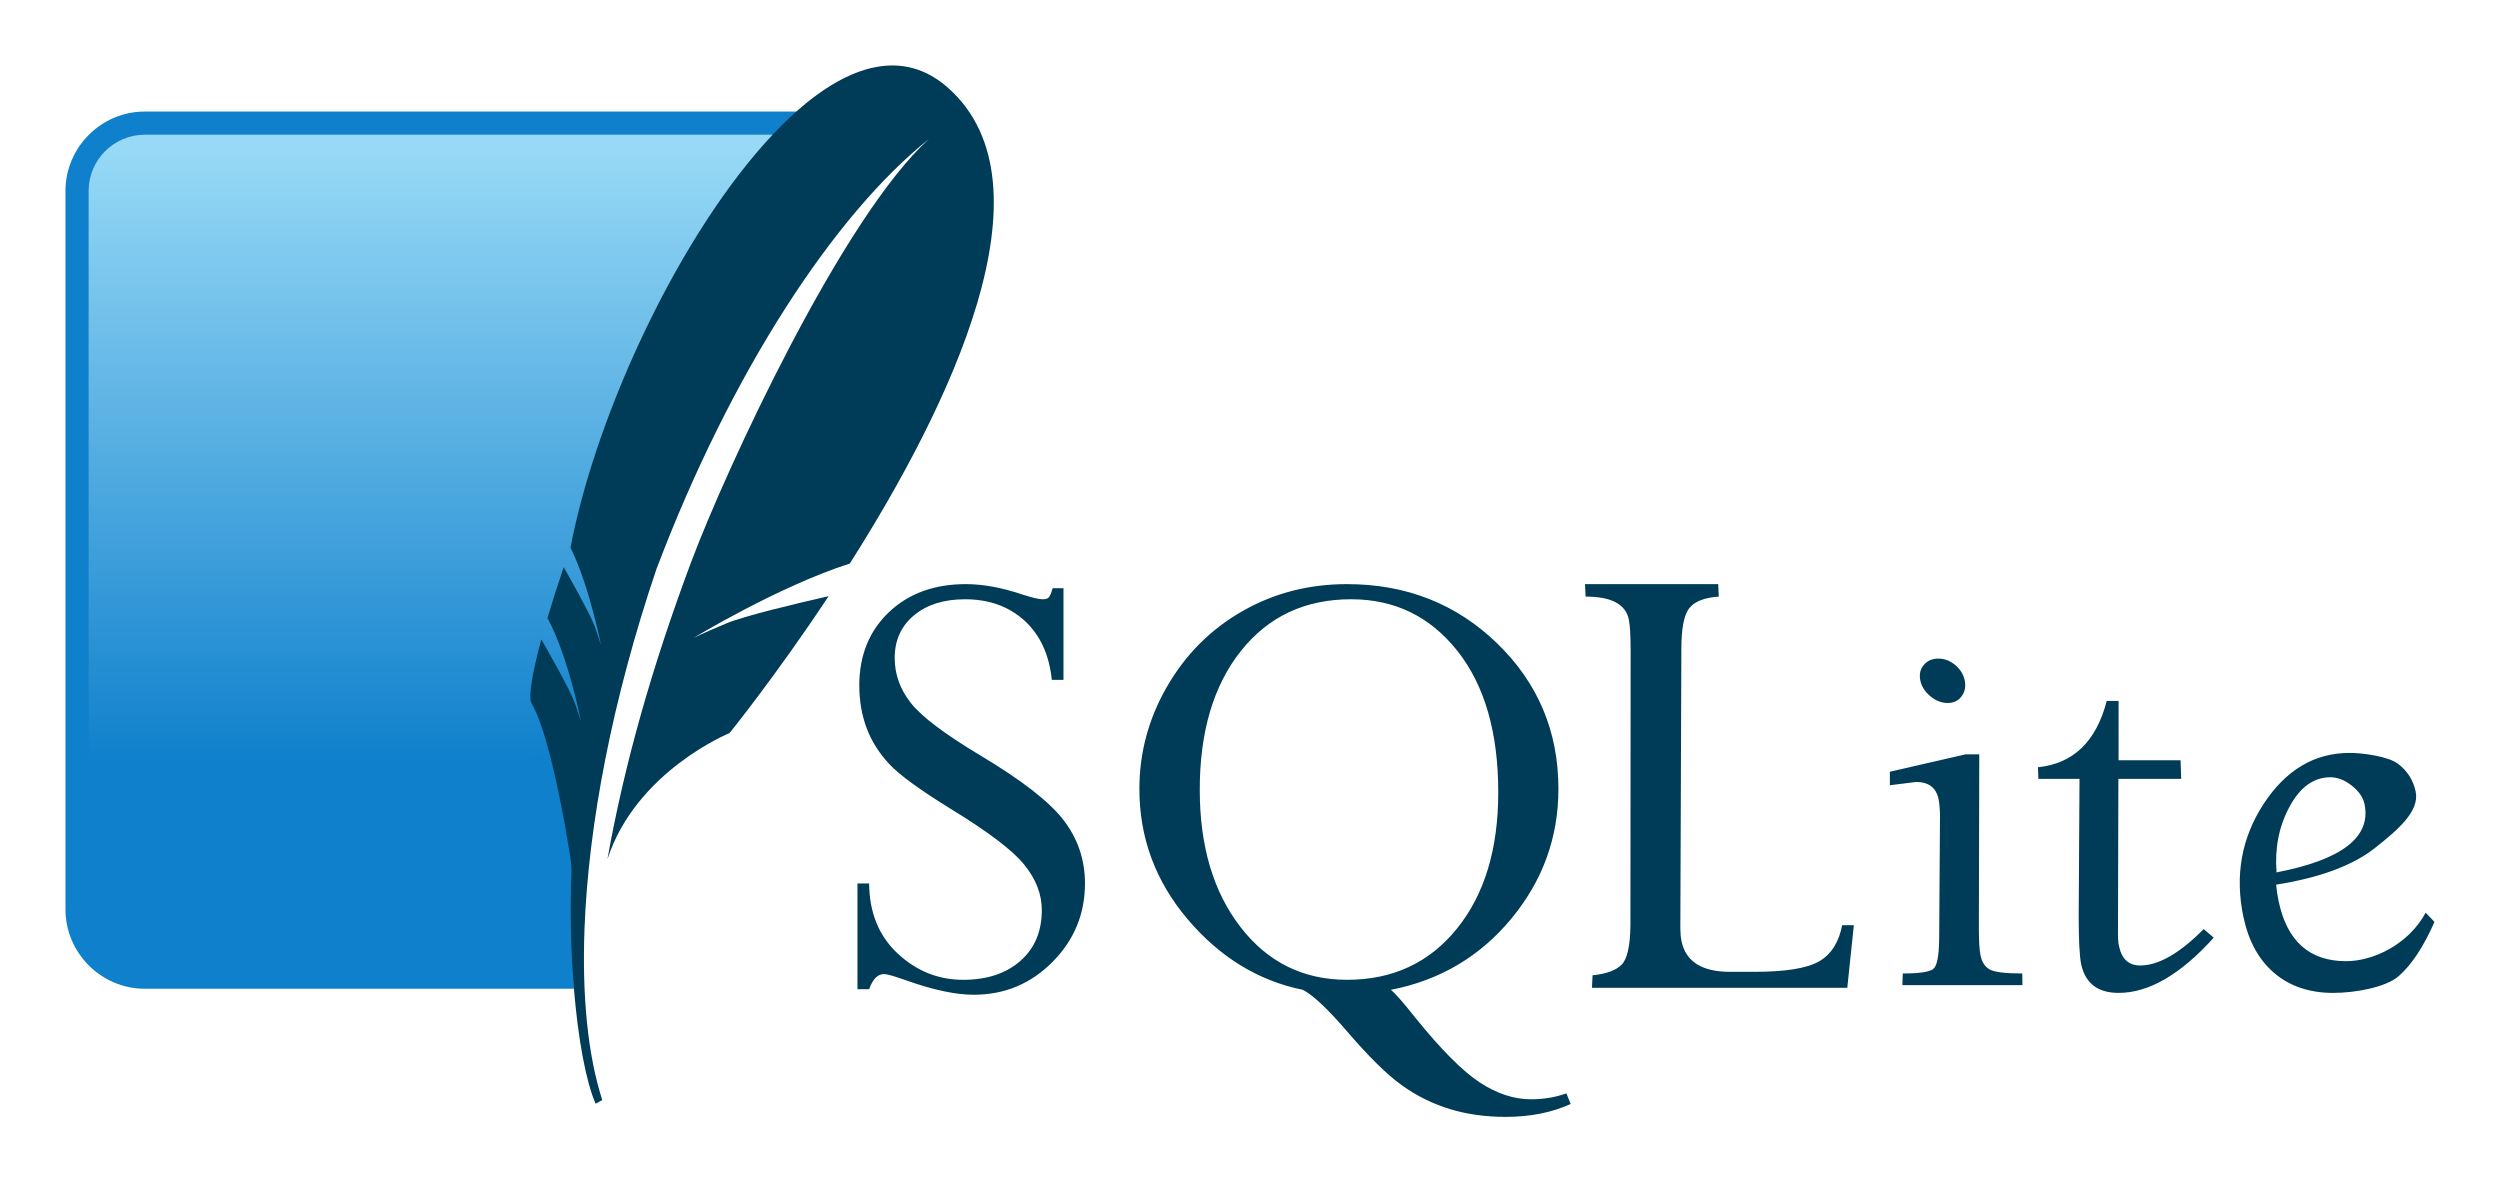
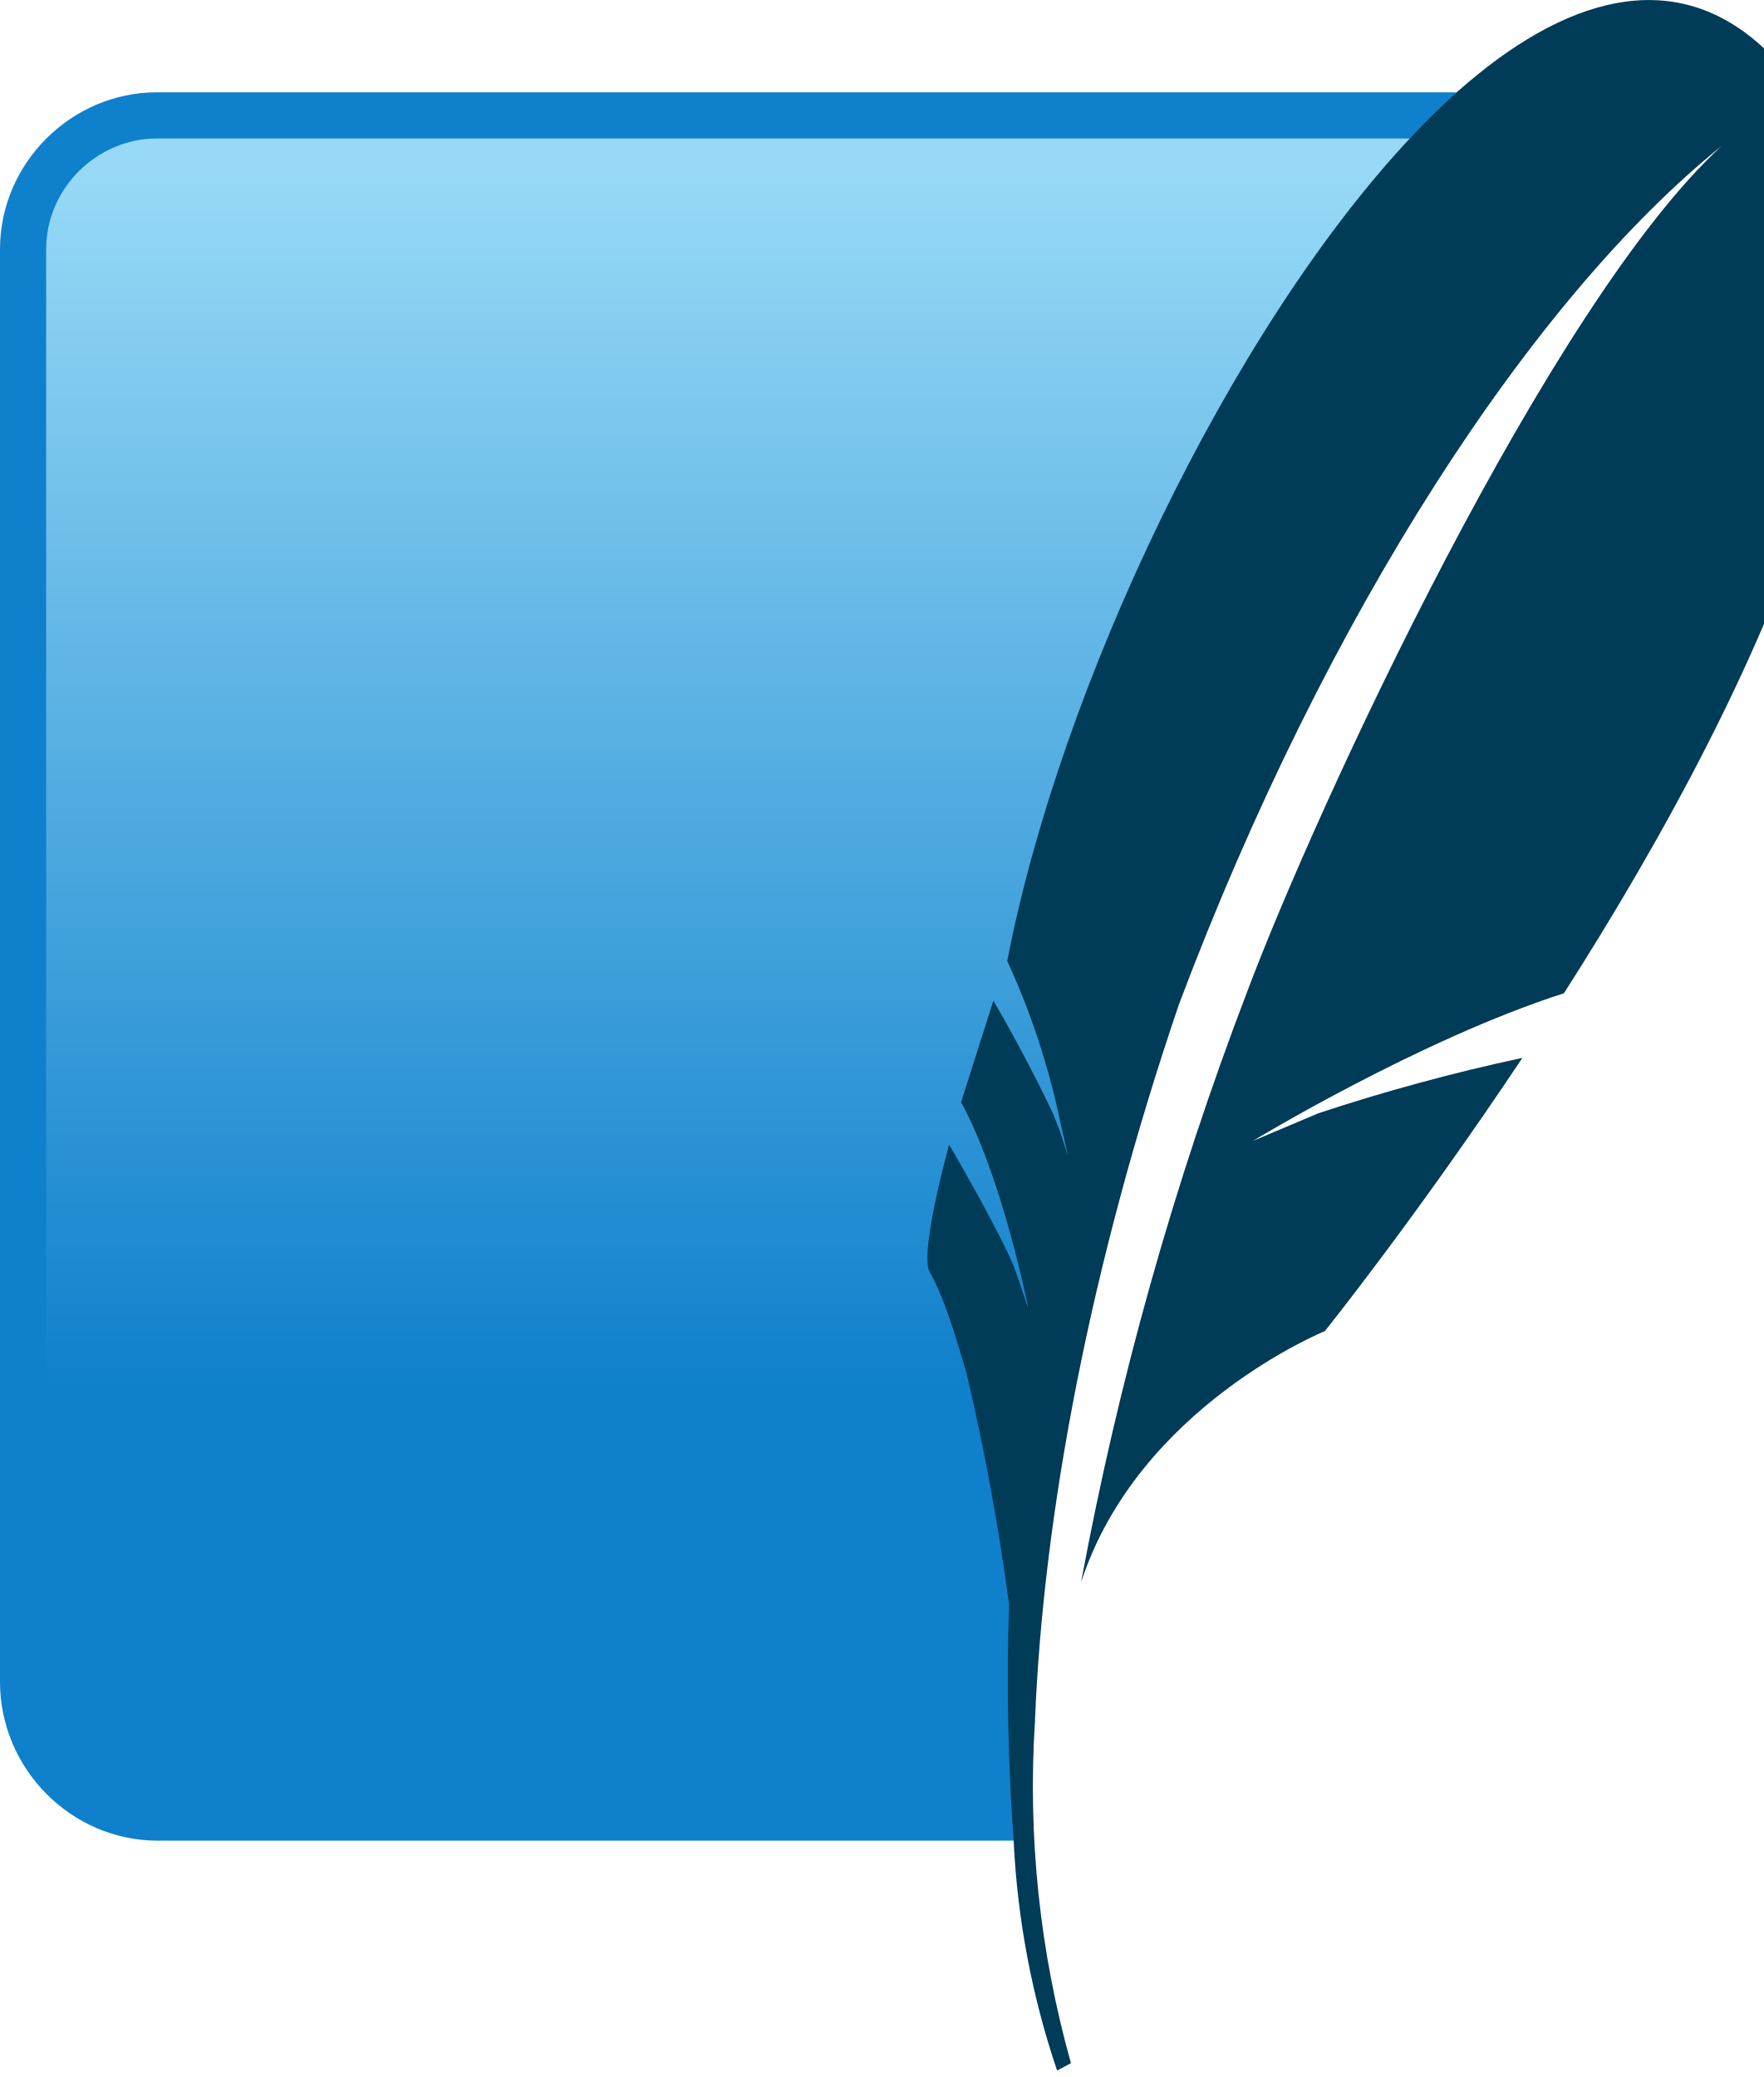
- <svg xmlns="http://www.w3.org/2000/svg" xmlns:xlink="http://www.w3.org/1999/xlink" version="1.1" width="381.851" height="180.603" id="svg2985" xml:space="preserve">
-   <defs id="defs2989">
-     <linearGradient x1="0" y1="0" x2="1" y2="0" id="linearGradient3027" gradientUnits="userSpaceOnUse" gradientTransform="matrix(-4.02e-6,-91.8907,-91.8907,4.02e-6,85.8809,161.434)" spreadMethod="pad">
-       <stop id="stop3029" style="stop-color:#97d9f6;stop-opacity:1" offset="0" />
-       <stop id="stop3031" style="stop-color:#0f80cc;stop-opacity:1" offset="0.92" />
-       <stop id="stop3033" style="stop-color:#0f80cc;stop-opacity:1" offset="1" />
+ <svg xmlns="http://www.w3.org/2000/svg" preserveAspectRatio="xMidYMid" viewBox="0 0 191 225">
+   <defs>
+     <linearGradient x1="57.7%" y1="2%" x2="57.7%" y2="94.4%" id="a">
+       <stop stop-color="#97D9F6" offset="0%" />
+       <stop stop-color="#0F80CC" offset="92%" />
+       <stop stop-color="#0F80CC" offset="100%" />
    </linearGradient>
-     <linearGradient x1="-15.615" y1="-9.108" x2="-6.741" y2="-9.108" id="linearGradient5421" xlink:href="#linearGradient3027" gradientUnits="userSpaceOnUse" gradientTransform="matrix(-4.02e-7,-9.18907,-9.18907,4.02e-7,8.58809,16.1434)" spreadMethod="pad" />
-     <linearGradient x1="-15.615" y1="-9.108" x2="-6.741" y2="-9.108" id="linearGradient2995" xlink:href="#linearGradient3027" gradientUnits="userSpaceOnUse" gradientTransform="matrix(-5.025e-7,11.48634,-11.48634,-5.025e-7,-30.83964,202.187)" spreadMethod="pad" />
  </defs>
-   <path d="m 147.531,89.219 c -4.822,0 -8.744,1.427 -11.75,4.281 -3.006,2.856 -4.531,6.6 -4.531,11.188 0,2.377 0.379,4.545 1.125,6.531 0.746,1.99 1.907,3.834 3.469,5.5 1.561,1.667 4.686,3.933 9.344,6.812 5.715,3.489 9.455,6.32 11.25,8.531 1.796,2.209 2.688,4.524 2.688,6.938 0,3.232 -1.064,5.811 -3.25,7.75 -2.19,1.94 -5.119,2.906 -8.75,2.906 -3.83,0 -7.166,-1.35 -10.031,-4.031 -2.865,-2.685 -4.311,-6.236 -4.344,-10.688 l -1.781,0 0,16.156 1.781,0 c 0.544,-1.53 1.296,-2.312 2.281,-2.312 0.474,0 1.584,0.327 3.312,0.938 4.206,1.497 7.66,2.219 10.375,2.219 4.679,0 8.672,-1.639 12,-4.969 3.322,-3.329 5,-7.344 5,-12.031 0,-3.635 -1.107,-6.869 -3.281,-9.687 -2.174,-2.822 -6.401,-6.105 -12.719,-9.875 -5.436,-3.266 -8.965,-5.926 -10.594,-8 -1.631,-2.071 -2.469,-4.361 -2.469,-6.875 0,-2.719 0.999,-4.903 2.969,-6.531 1.97,-1.63 4.551,-2.438 7.781,-2.438 3.635,0 6.665,1.079 9.062,3.25 2.395,2.175 3.78,5.189 4.188,9.063 l 1.781,0 0,-14 -1.656,0 c -0.203,0.714 -0.39,1.17 -0.562,1.375 -0.168,0.204 -0.49,0.312 -0.969,0.312 -0.576,0 -1.604,-0.242 -3.062,-0.719 -3.125,-1.052 -6.006,-1.594 -8.656,-1.594 z m 58.219,0 c -5.876,0 -11.211,1.385 -16.031,4.156 -4.827,2.766 -8.649,6.607 -11.469,11.5 -2.819,4.892 -4.219,10.088 -4.219,15.625 0,7.439 2.435,14.066 7.344,19.875 4.911,5.805 10.796,9.422 17.625,10.812 1.561,0.814 3.795,2.913 6.719,6.312 3.295,3.836 6.082,6.603 8.375,8.25 2.29,1.648 4.763,2.857 7.375,3.656 2.615,0.796 5.442,1.188 8.5,1.188 3.703,0 7.018,-0.643 9.938,-1.969 L 239.25,167 c -1.695,0.611 -3.502,0.906 -5.406,0.906 -2.584,0 -5.195,-0.852 -7.812,-2.562 -2.614,-1.715 -5.883,-4.986 -9.781,-9.812 -1.833,-2.312 -3.098,-3.772 -3.812,-4.344 7.471,-1.459 13.615,-5.08 18.406,-10.875 4.79,-5.793 7.188,-12.403 7.188,-19.812 0,-8.797 -3.13,-16.191 -9.344,-22.219 -6.219,-6.029 -13.866,-9.062 -22.938,-9.062 z m 36.344,0 0.094,1.906 c 3.913,0 6.104,1.153 6.594,3.469 0.182,0.829 0.266,2.359 0.281,4.562 l -0.031,42.156 c -0.033,3.148 -0.481,5.159 -1.344,6.031 -0.864,0.866 -2.324,1.409 -4.438,1.625 l -0.094,1.906 39,0 1,-9.562 -1.781,0 c -0.509,2.605 -1.675,4.471 -3.531,5.531 -1.861,1.068 -5.152,1.594 -9.906,1.594 l -3.688,0 c -4.277,0 -6.753,-1.546 -7.406,-4.656 -0.135,-0.615 -0.181,-1.275 -0.188,-2 l 0.156,-42.625 c -10e-4,-3.143 0.396,-5.25 1.219,-6.281 0.831,-1.028 2.33,-1.603 4.5,-1.75 l -0.094,-1.906 -20.344,0 z m -35.719,2.312 c 6.628,0 12.039,2.61 16.219,7.875 4.179,5.267 6.25,12.485 6.25,21.625 0,8.661 -2.101,15.596 -6.312,20.812 -4.211,5.215 -9.816,7.812 -16.781,7.812 -6.691,0 -12.117,-2.679 -16.281,-8.062 -4.16,-5.384 -6.219,-12.373 -6.219,-20.969 0,-8.832 2.084,-15.903 6.281,-21.188 4.195,-5.279 9.812,-7.906 16.844,-7.906 z m 89.688,9.063 c -0.951,0 -1.676,0.321 -2.219,0.969 -0.555,0.645 -0.725,1.426 -0.531,2.375 0.188,0.92 0.706,1.727 1.531,2.406 0.82,0.679 1.705,1.031 2.656,1.031 0.92,0 1.621,-0.353 2.125,-1.031 0.504,-0.679 0.657,-1.486 0.469,-2.406 -0.194,-0.949 -0.695,-1.73 -1.469,-2.375 -0.782,-0.647 -1.643,-0.969 -2.562,-0.969 z m 25.719,6.469 c -1.616,6.218 -5.12,9.582 -10.5,10.125 l 0.062,1.781 6.281,0 -0.125,21.062 c 0.01,3.601 0.12,5.998 0.375,7.219 0.619,2.921 2.526,4.406 5.719,4.406 4.619,0 9.464,-2.813 14.531,-8.438 l -1.531,-1.312 c -3.659,3.704 -6.894,5.562 -9.719,5.562 -1.736,0 -2.812,-0.999 -3.219,-2.969 C 323.545,144.022 323.5,143.462 323.5,142.812 l 0.062,-23.844 9.594,0 -0.094,-2.844 -9.469,0 0,-9.062 -1.812,0 z m 37.094,7.938 c -5.366,0 -9.731,2.605 -13.125,7.781 -3.376,5.185 -4.421,10.93 -3.094,17.25 0.781,3.702 2.337,6.571 4.719,8.594 2.377,2.022 5.394,3.031 9,3.031 3.357,0 8.033,-0.85 10,-2.562 1.972,-1.711 3.79,-4.484 5.469,-8.281 L 370.5,139.406 c -2.678,4.926 -8.081,7.406 -12.156,7.406 -5.603,0 -9.034,-3.074 -10.312,-9.188 -0.166,-0.78 -0.29,-1.619 -0.375,-2.5 6.665,-1.055 11.716,-2.924 15.125,-5.625 3.406,-2.703 6.826,-5.567 6.188,-8.594 -0.38,-1.798 -1.314,-3.212 -2.75,-4.281 -1.455,-1.068 -5.232,-1.625 -7.344,-1.625 z m -58.656,0.219 -11.562,2.656 0,2.062 4,-0.5 c 1.938,0 3.078,0.877 3.438,2.625 0.121,0.585 0.198,1.406 0.219,2.438 l -0.125,18.906 c -0.033,2.616 -0.323,4.137 -0.906,4.594 -0.589,0.458 -2.141,0.688 -4.656,0.688 l -0.062,1.781 18.344,0 -0.031,-1.781 c -2.549,0 -4.201,-0.201 -4.938,-0.594 -0.724,-0.39 -1.222,-1.1 -1.438,-2.188 -0.166,-0.784 -0.239,-2.134 -0.25,-4 l 0.062,-26.687 -2.094,0 z m 55.719,3.5 c 1.116,0 2.195,0.431 3.281,1.281 1.071,0.847 1.724,1.789 1.938,2.812 1.046,5.026 -3.41,8.501 -13.438,10.437 -0.286,-3.665 0.349,-6.992 1.969,-10 1.607,-3.005 3.701,-4.531 6.25,-4.531 z" id="SQLite" style="fill:#003b57;fill-opacity:1;fill-rule:nonzero;stroke:none" />
-   <path d="m 121.632,17.036 -99.506,0 C 15.457,17.036 10,22.494 10,29.162 l 0,109.737 c 0,6.668 5.457,12.125 12.126,12.125 l 65.537,0 C 86.919,118.415 98.054,55.13 121.632,17.036 z" id="solid-background" style="fill:#0f80cc;fill-opacity:1;fill-rule:nonzero;stroke:none" />
-   <path d="m 118.016,20.574 -95.891,0 c -4.735,0 -8.589,3.853 -8.589,8.589 l 0,101.73 c 21.717,-8.335 54.312,-15.527 76.85,-15.2 4.529,-23.681 17.839,-70.09 27.63,-95.119 z" id="gradient-background" style="fill:url(#linearGradient2995);fill-opacity:1;fill-rule:nonzero;stroke:none" />
-   <path d="m 144.841,13.445 c -6.815,-6.077 -15.066,-3.636 -23.21,3.591 -1.209,1.074 -2.415,2.265 -3.615,3.538 -13.931,14.779 -26.863,42.154 -30.88,63.06 1.565,3.174 2.788,7.224 3.592,10.318 0.206,0.794 0.393,1.539 0.541,2.172 0.354,1.5 0.544,2.473 0.544,2.473 0,0 -0.125,-0.473 -0.637,-1.959 -0.098,-0.285 -0.206,-0.596 -0.335,-0.963 -0.055,-0.151 -0.131,-0.335 -0.215,-0.531 -0.909,-2.112 -3.422,-6.571 -4.529,-8.512 -0.946,2.791 -1.782,5.402 -2.482,7.765 3.194,5.843 5.14,15.858 5.14,15.858 0,0 -0.169,-0.649 -0.971,-2.914 -0.713,-2.003 -4.261,-8.221 -5.102,-9.675 -1.438,5.309 -2.009,8.893 -1.494,9.765 1,1.691 1.953,4.608 2.79,7.835 1.89,7.269 3.204,16.117 3.204,16.117 0,0 0.043,0.586 0.114,1.489 -0.263,6.104 -0.105,12.433 0.367,18.153 0.626,7.572 1.805,14.077 3.308,17.558 l 1.02,-0.556 c -2.206,-6.859 -3.103,-15.848 -2.71,-26.214 0.594,-15.845 4.24,-34.954 10.977,-54.87 11.383,-30.065 27.175,-54.188 41.629,-65.707 -13.174,11.898 -31.004,50.409 -36.341,64.67 -5.976,15.97 -10.211,30.956 -12.764,45.315 4.404,-13.461 18.642,-19.247 18.642,-19.247 0,0 6.984,-8.613 15.145,-20.918 -4.889,1.115 -12.916,3.024 -15.605,4.154 -3.966,1.664 -5.035,2.231 -5.035,2.231 0,0 12.848,-7.824 23.87,-11.366 15.159,-23.875 31.674,-57.792 15.043,-72.629" id="feather" style="fill:#003b57;fill-opacity:1;fill-rule:nonzero;stroke:none" />
+   <path d="M157.9 10H17C7.7 10 0 17.7 0 27v155.2c0 9.4 7.7 17.2 17.1 17.2h92.7c-1-46.2 14.7-135.7 48-189.5Z" fill="#0F80CC" />
+   <path d="M152.8 15H17C10.5 15 5 20.4 5 27V171c30.7-11.8 76.8-22 108.7-21.5a989.7 989.7 0 0 1 39-134.5Z" fill="url(#a)" />
+   <path d="M190.7 4.9c-9.6-8.6-21.3-5.2-32.8 5a81.4 81.4 0 0 0-5.1 5c-19.7 21-38 59.7-43.7 89.2a81.5 81.5 0 0 1 5.8 17.7l.8 3.5-.9-2.8a173.8 173.8 0 0 0-.8-2 172 172 0 0 0-6.4-12.1l-3.5 11c4.5 8.2 7.3 22.4 7.3 22.4l-1.4-4.1c-1-2.9-6-11.7-7.2-13.7-2 7.5-2.8 12.6-2.1 13.8 1.4 2.4 2.7 6.5 4 11a257.6 257.6 0 0 1 4.6 25c-.3 8.6-.1 17.6.5 25.7a91 91 0 0 0 4.7 24.8l1.5-.8a111 111 0 0 1-3.9-37c.9-22.5 6-49.5 15.6-77.7 16-42.5 38.4-76.6 58.8-93-18.6 17-43.8 71.4-51.4 91.6a365.7 365.7 0 0 0-18 64c6.2-19 26.4-27.2 26.4-27.2s9.8-12.2 21.4-29.6a210 210 0 0 0-22.1 6l-7.1 3s18.1-11 33.7-16C191 73.8 214.2 25.9 190.7 4.9" fill="#003B57" />
</svg>
